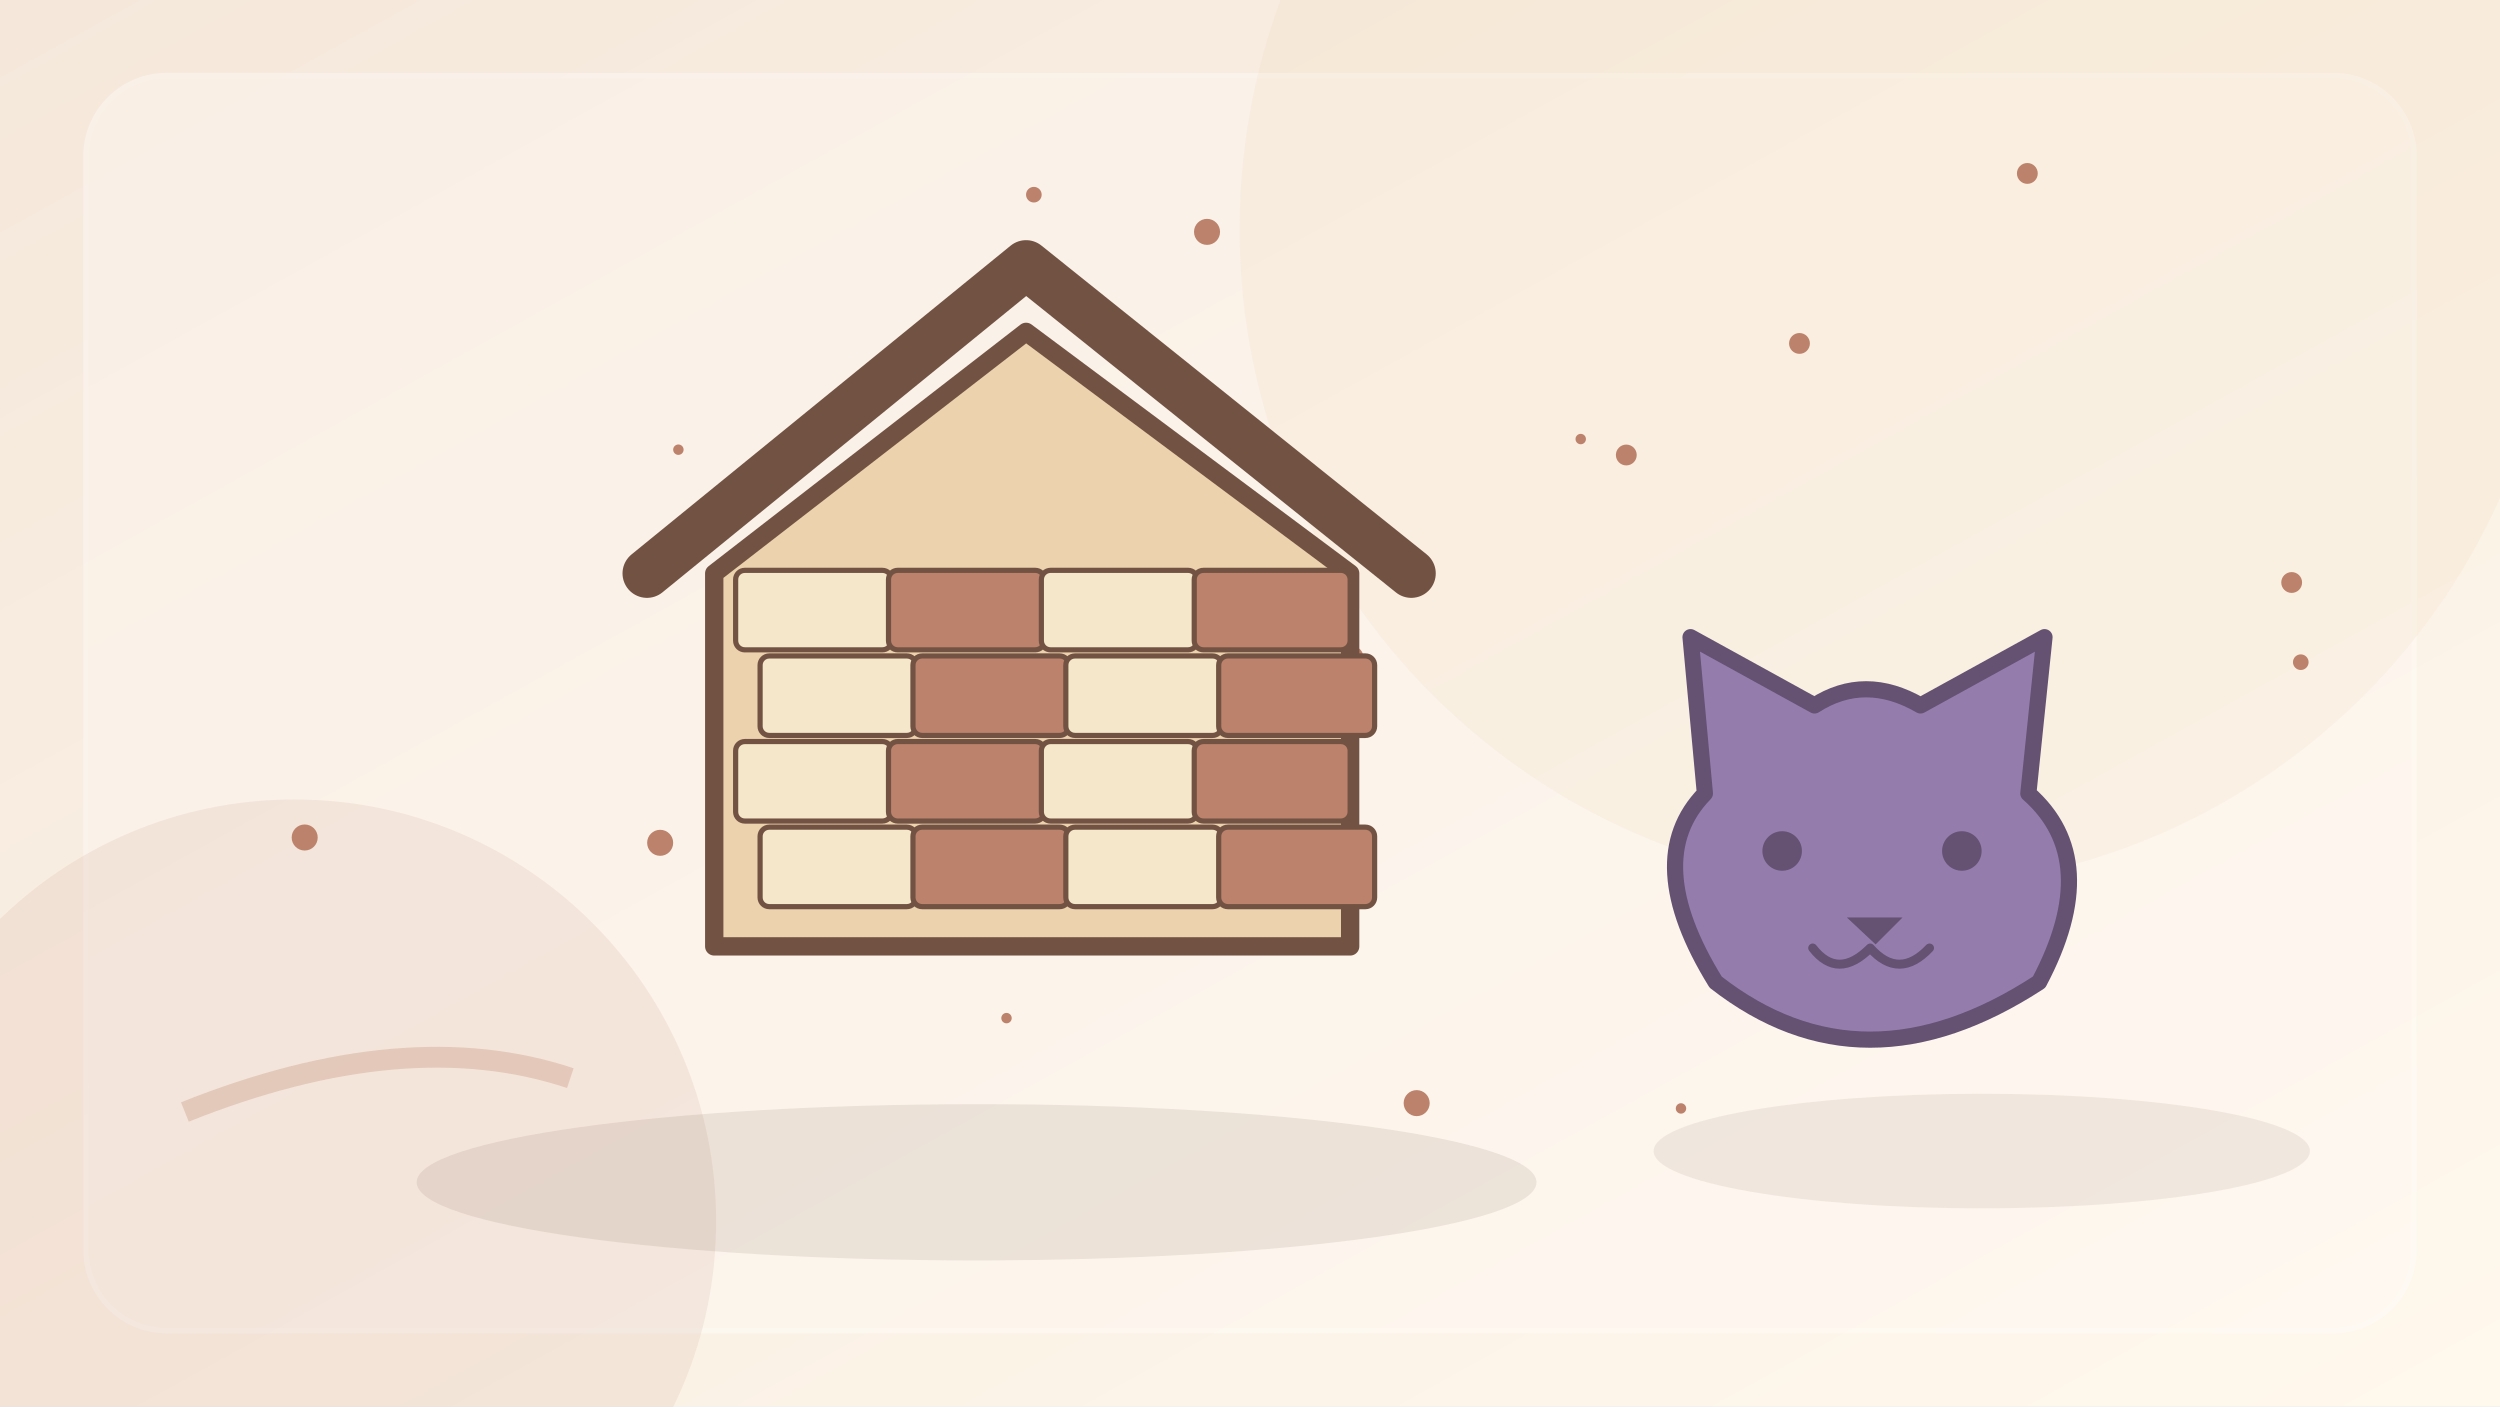
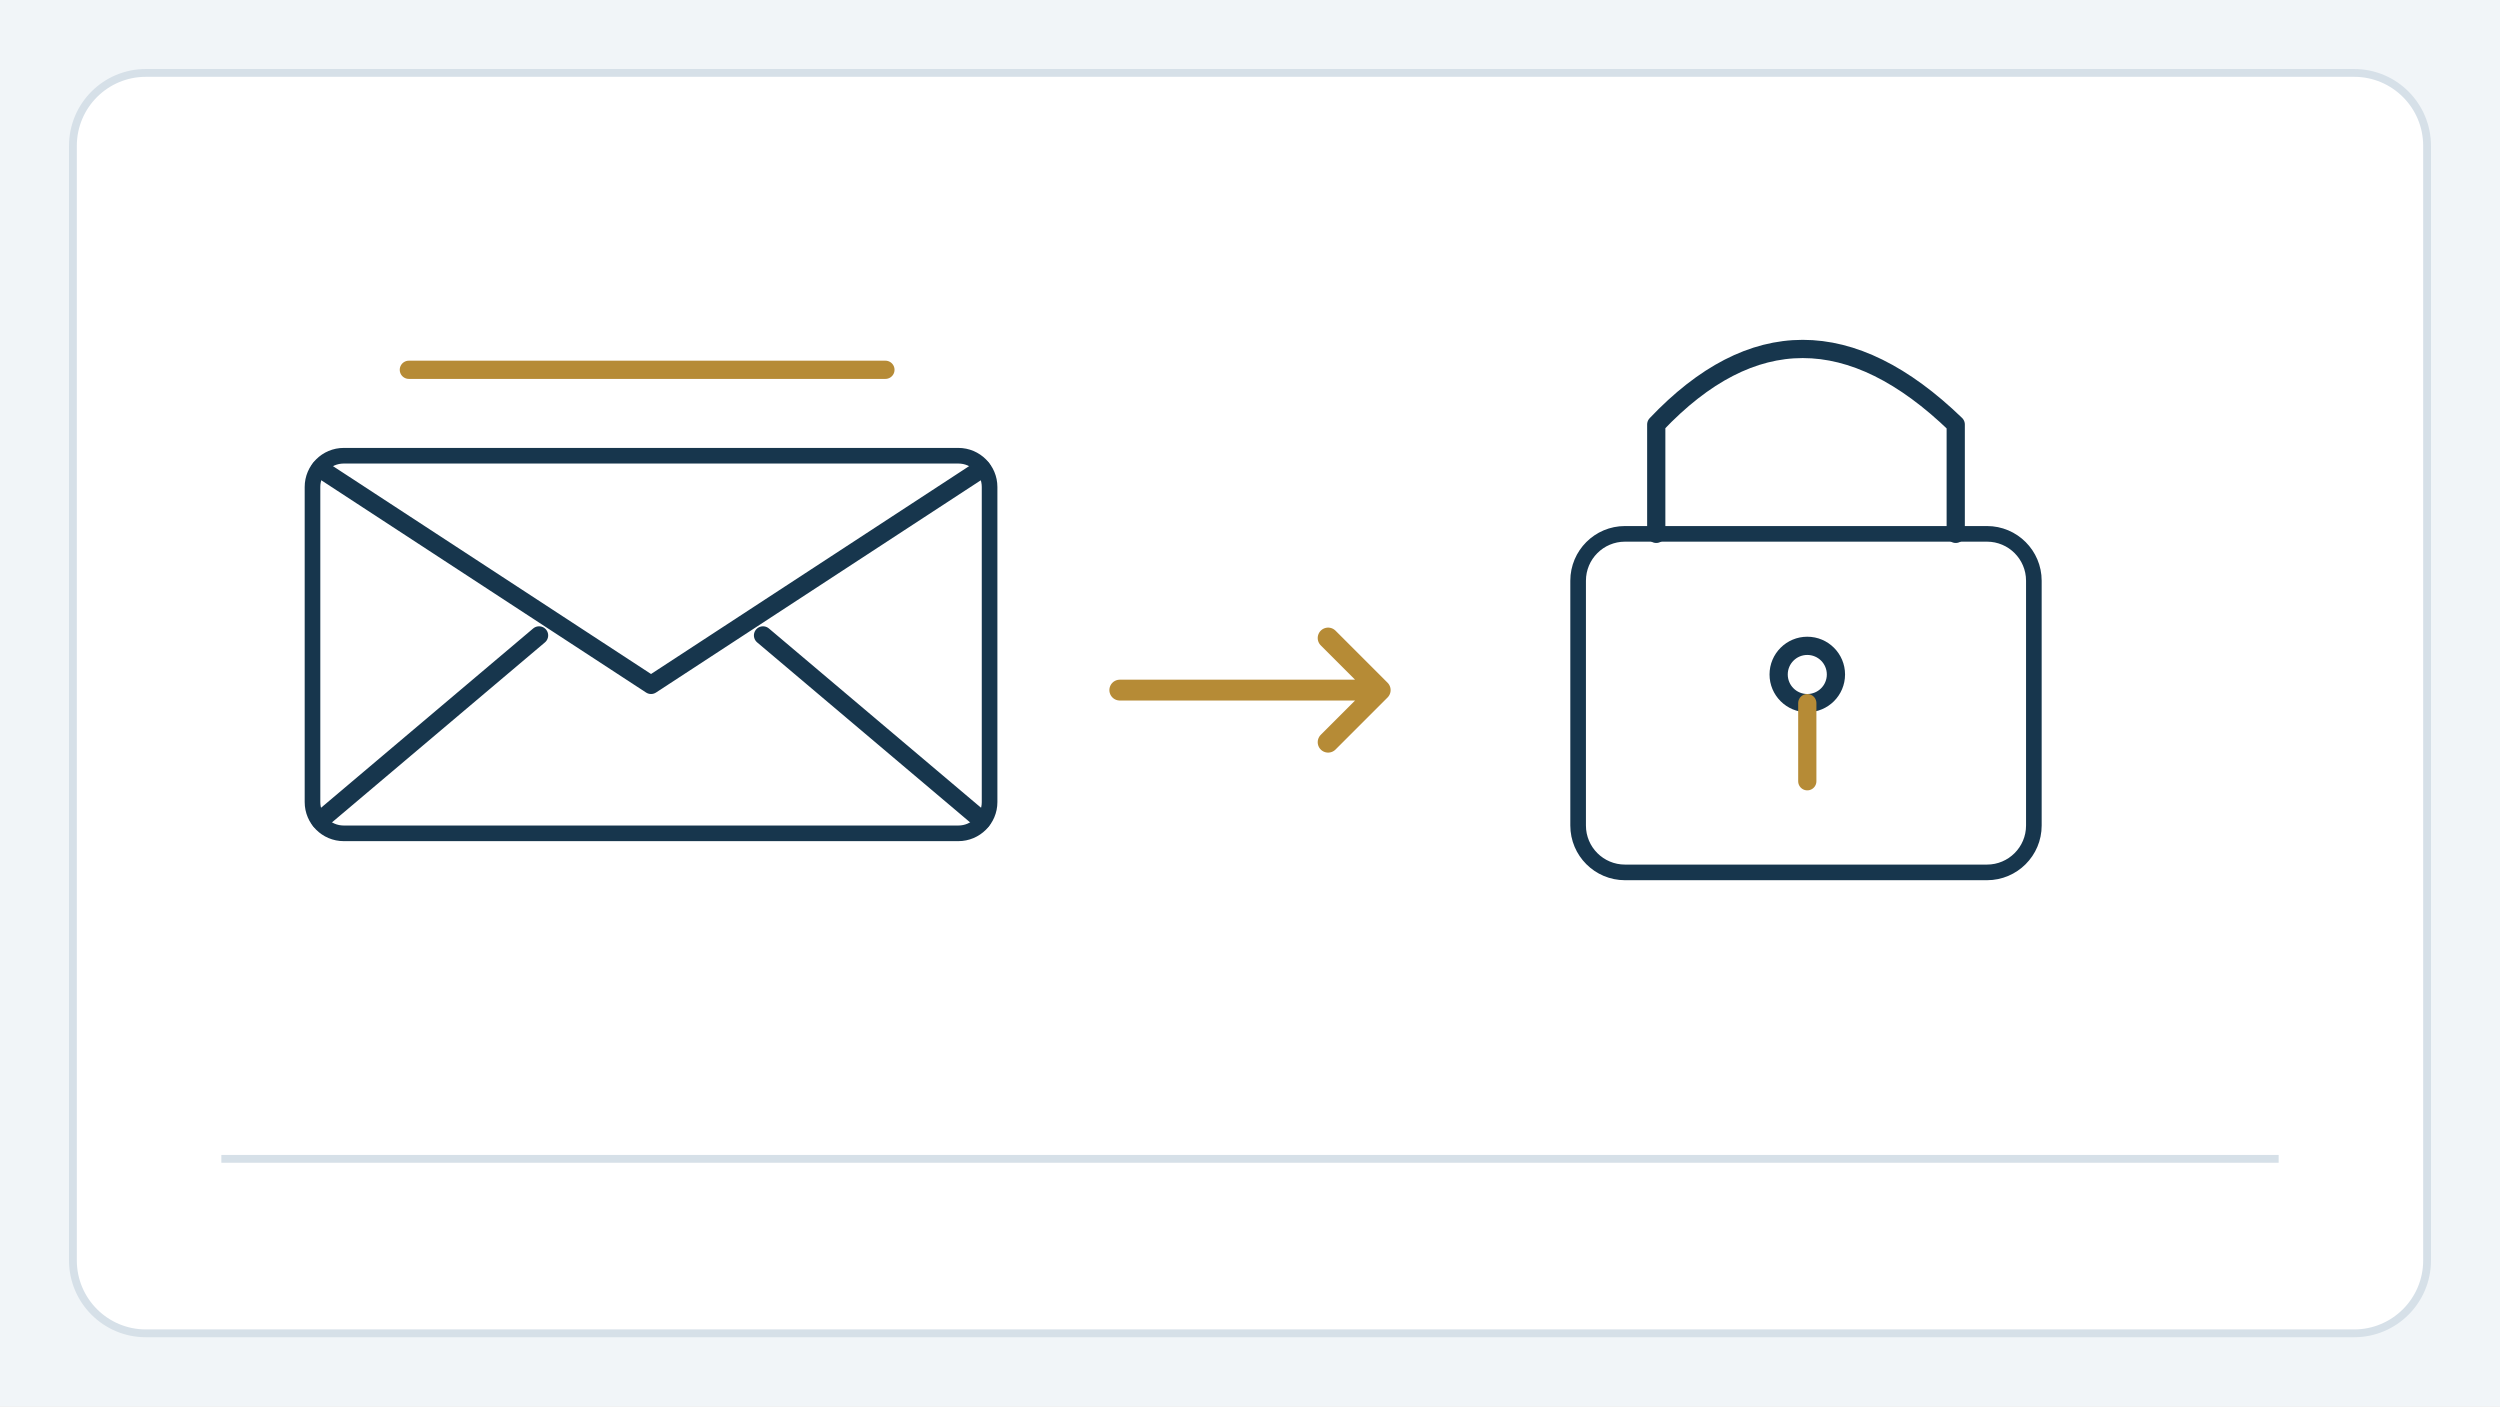
- <svg xmlns="http://www.w3.org/2000/svg" width="960" height="540" viewBox="0 0 960 540" role="img" aria-label="Autorska ilustracja: Udostępnianie zdjęć po wizycie">
-   <defs>
-     <linearGradient id="background" x1="0" y1="0" x2="1" y2="1">
-       <stop offset="0" stop-color="#f5e8db" />
-       <stop offset="1" stop-color="#fff8ed" />
-     </linearGradient>
-   </defs>
-   <rect width="960" height="540" fill="url(#background)" />
-   <rect x="33" y="29" width="894" height="482" rx="31" fill="#fffaf7" opacity=".35" stroke="#fff" stroke-width="2" />
-   <circle cx="729" cy="88" r="253" fill="#edd2ae" opacity=".16" />
-   <circle cx="113" cy="469" r="162" fill="#bc826b" opacity=".12" />
-   <circle cx="519.5" cy="252.24" r="4" fill="#bc826b" stroke="none" stroke-width="4" />
-   <circle cx="880" cy="223.68" r="4" fill="#bc826b" stroke="none" stroke-width="4" />
-   <circle cx="253.5" cy="323.64" r="5" fill="#bc826b" stroke="none" stroke-width="4" />
-   <circle cx="691" cy="131.88" r="4" fill="#bc826b" stroke="none" stroke-width="4" />
-   <circle cx="544" cy="423.6" r="5" fill="#bc826b" stroke="none" stroke-width="4" />
-   <circle cx="624.5" cy="174.72" r="4" fill="#bc826b" stroke="none" stroke-width="4" />
-   <circle cx="260.5" cy="172.68" r="2" fill="#bc826b" stroke="none" stroke-width="4" />
-   <circle cx="386.5" cy="390.96" r="2" fill="#bc826b" stroke="none" stroke-width="4" />
-   <circle cx="778.5" cy="66.6" r="4" fill="#bc826b" stroke="none" stroke-width="4" />
-   <circle cx="883.5" cy="254.28" r="3" fill="#bc826b" stroke="none" stroke-width="4" />
-   <circle cx="463.5" cy="89.04" r="5" fill="#bc826b" stroke="none" stroke-width="4" />
-   <circle cx="645.5" cy="425.64" r="2" fill="#bc826b" stroke="none" stroke-width="4" />
-   <circle cx="117" cy="321.6" r="5" fill="#bc826b" stroke="none" stroke-width="4" />
-   <circle cx="397" cy="74.76" r="3" fill="#bc826b" stroke="none" stroke-width="4" />
-   <circle cx="607" cy="168.6" r="2" fill="#bc826b" stroke="none" stroke-width="4" />
-   <ellipse cx="375" cy="454" rx="215" ry="30" fill="#725243" opacity=".12" />
-   <ellipse cx="761" cy="442" rx="126" ry="22" fill="#725243" opacity=".10" />
-   <g transform="translate(205 57) scale(1.174)">
-     <path d="M37 139L161 38 287 139" fill="none" stroke="#725243" stroke-width="16" stroke-linejoin="round" stroke-linecap="round" />
-     <path d="M59 139L161 60 267 139V261H59Z" fill="#edd2ae" stroke="#725243" stroke-width="6" stroke-linejoin="round" stroke-linecap="round" />
-     <rect x="66" y="138" width="51" height="26" rx="3" fill="#f5e7c9" stroke="#725243" stroke-width="1.7" />
-     <rect x="116" y="138" width="51" height="26" rx="3" fill="#bc826b" stroke="#725243" stroke-width="1.7" />
-     <rect x="166" y="138" width="51" height="26" rx="3" fill="#f5e7c9" stroke="#725243" stroke-width="1.7" />
-     <rect x="216" y="138" width="51" height="26" rx="3" fill="#bc826b" stroke="#725243" stroke-width="1.7" />
-     <rect x="74" y="166" width="51" height="26" rx="3" fill="#f5e7c9" stroke="#725243" stroke-width="1.7" />
-     <rect x="124" y="166" width="51" height="26" rx="3" fill="#bc826b" stroke="#725243" stroke-width="1.7" />
-     <rect x="174" y="166" width="51" height="26" rx="3" fill="#f5e7c9" stroke="#725243" stroke-width="1.7" />
-     <rect x="224" y="166" width="51" height="26" rx="3" fill="#bc826b" stroke="#725243" stroke-width="1.7" />
-     <rect x="66" y="194" width="51" height="26" rx="3" fill="#f5e7c9" stroke="#725243" stroke-width="1.7" />
-     <rect x="116" y="194" width="51" height="26" rx="3" fill="#bc826b" stroke="#725243" stroke-width="1.7" />
-     <rect x="166" y="194" width="51" height="26" rx="3" fill="#f5e7c9" stroke="#725243" stroke-width="1.7" />
-     <rect x="216" y="194" width="51" height="26" rx="3" fill="#bc826b" stroke="#725243" stroke-width="1.7" />
-     <rect x="74" y="222" width="51" height="26" rx="3" fill="#f5e7c9" stroke="#725243" stroke-width="1.7" />
-     <rect x="124" y="222" width="51" height="26" rx="3" fill="#bc826b" stroke="#725243" stroke-width="1.7" />
-     <rect x="174" y="222" width="51" height="26" rx="3" fill="#f5e7c9" stroke="#725243" stroke-width="1.7" />
-     <rect x="224" y="222" width="51" height="26" rx="3" fill="#bc826b" stroke="#725243" stroke-width="1.7" />
+ <svg xmlns="http://www.w3.org/2000/svg" width="960" height="540" viewBox="0 0 960 540" role="img" aria-label="Udostępnianie zdjęć po wizycie — wiadomość i ochrona">
+   <rect width="960" height="540" fill="#f1f5f8" />
+   <rect x="28" y="28" width="904" height="484" rx="28" fill="#fff" stroke="#d6e0e8" stroke-width="3" />
+   <g transform="translate(85 85)">
+     <rect x="35" y="90" width="260" height="145" rx="12" fill="#fff" stroke="#17364d" stroke-width="6" />
+     <path d="M38 95L165 178L292 95 M38 230L122 159 M292 230L208 159" fill="none" stroke="#17364d" stroke-width="7" stroke-linecap="round" stroke-linejoin="round" />
+     <path d="M72 57H255" fill="none" stroke="#b68b36" stroke-width="7" stroke-linecap="round" stroke-linejoin="round" />
  </g>
-   <g transform="translate(605 215) scale(0.690)">
-     <path d="M72 130L64 43l69 38q28-18 59 0l69-38-9 87q42 37 6 105q-98 64-180 0q-42-68-6-105Z" fill="#947dac" stroke="#655172" stroke-width="9" stroke-linejoin="round" stroke-linecap="round" />
-     <circle cx="115" cy="162" r="11" fill="#655172" stroke="none" stroke-width="4" />
-     <circle cx="215" cy="162" r="11" fill="#655172" stroke="none" stroke-width="4" />
-     <path d="M151 199h31l-15 15Z" fill="#655172" stroke="none" stroke-width="5" stroke-linejoin="round" stroke-linecap="round" />
-     <path d="M164 216q-18 18-32 0m32 0q16 18 33 0" fill="none" stroke="#655172" stroke-width="5" stroke-linejoin="round" stroke-linecap="round" />
+   <g transform="translate(536 85)">
+     <rect x="70" y="120" width="175" height="130" rx="18" fill="#fff" stroke="#17364d" stroke-width="6" />
+     <path d="M100 120V78Q155 20 215 78V120" fill="none" stroke="#17364d" stroke-width="7" stroke-linecap="round" stroke-linejoin="round" />
+     <circle cx="158" cy="174" r="11" fill="none" stroke="#17364d" stroke-width="7" />
+     <path d="M158 185V215" fill="none" stroke="#b68b36" stroke-width="7" stroke-linecap="round" stroke-linejoin="round" />
  </g>
-   <path d="M71 427q85-34 148-13" fill="none" stroke="#bc826b" opacity=".29" stroke-width="8" />
+   <path d="M430 265H530 M510 245L530 265L510 285" fill="none" stroke="#b68b36" stroke-width="8" stroke-linecap="round" stroke-linejoin="round" />
+   <path d="M85 445H875" fill="none" stroke="#d6e0e8" stroke-width="3" />
</svg>
